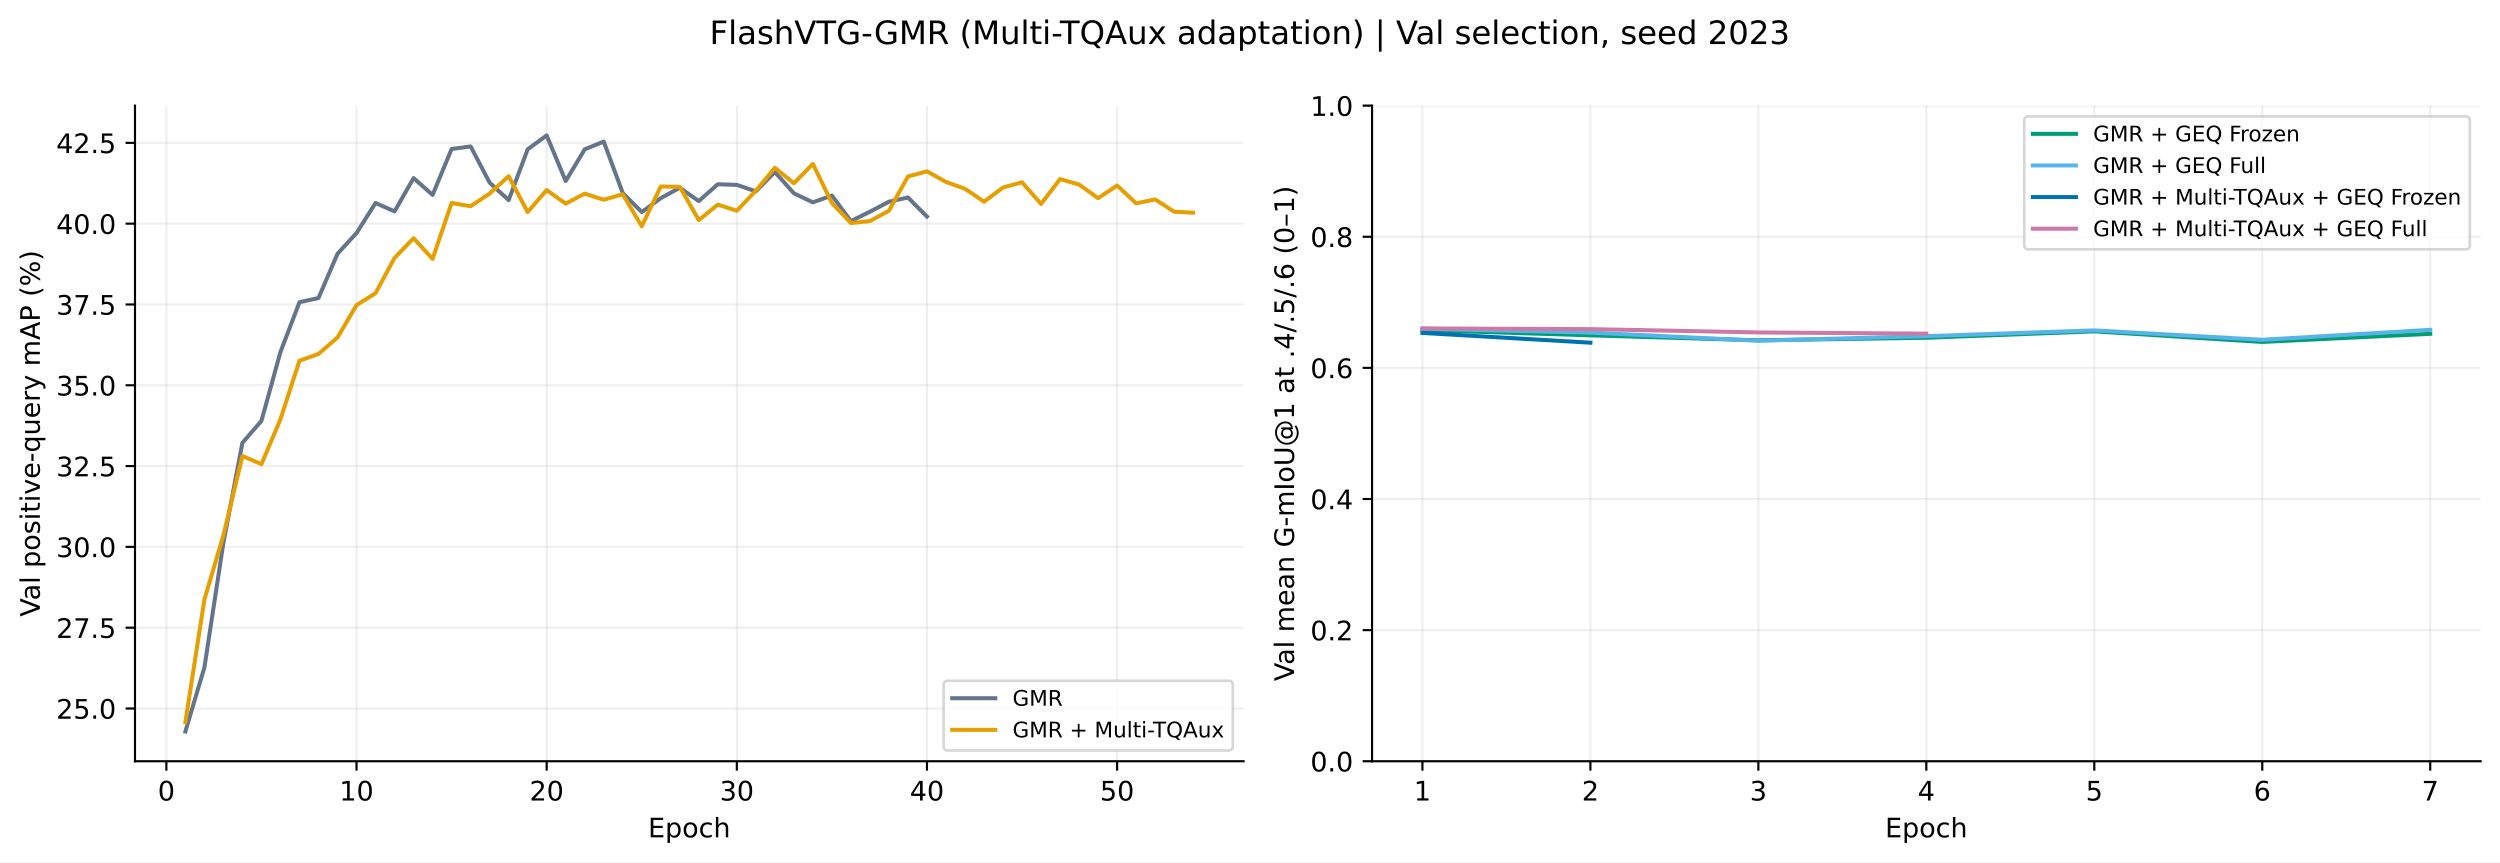
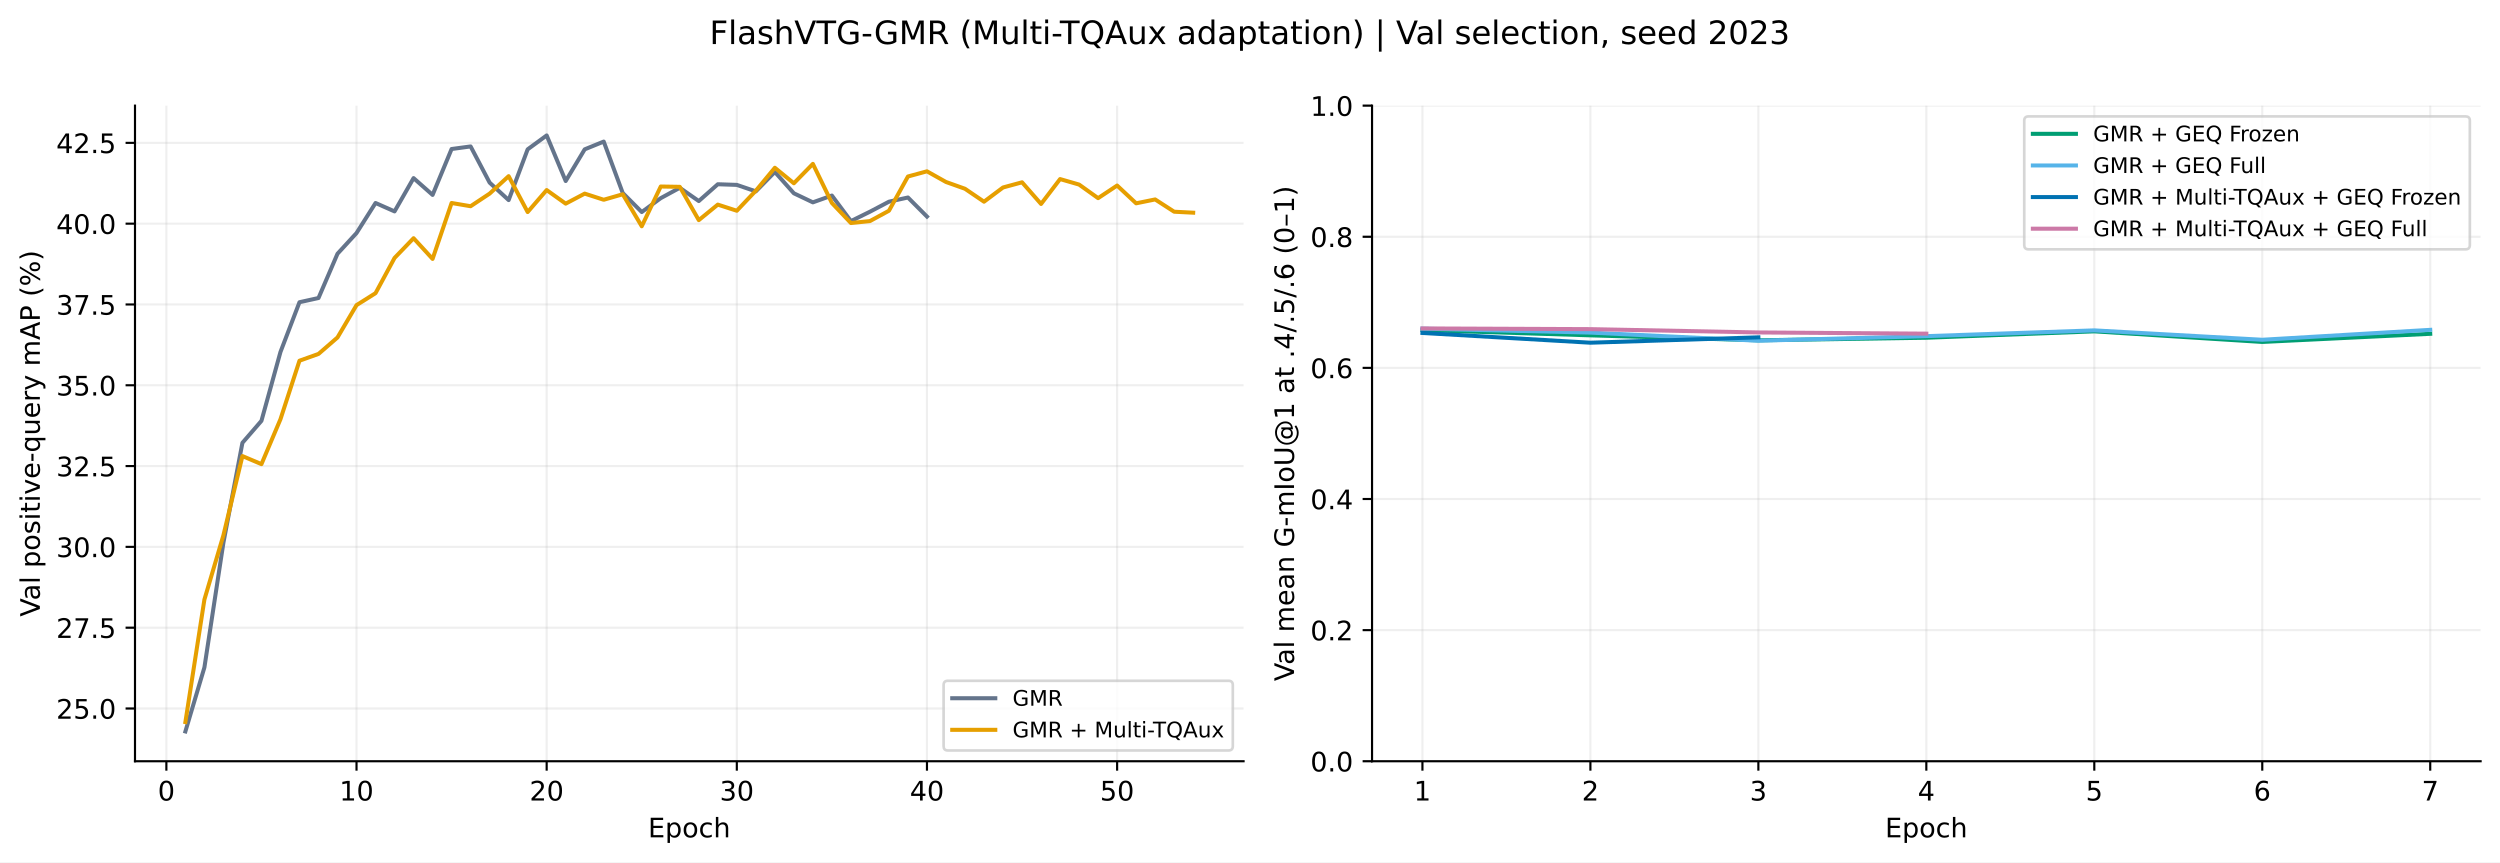
<svg xmlns="http://www.w3.org/2000/svg" xmlns:xlink="http://www.w3.org/1999/xlink" width="928.614pt" height="320.316pt" viewBox="0 0 928.614 320.316" version="1.1">
  <defs>
    <style type="text/css">*{stroke-linejoin: round; stroke-linecap: butt}</style>
  </defs>
  <g id="figure_1">
    <g id="patch_1">
      <path d="M 0 320.316  L 928.614 320.316  L 928.614 0  L 0 0  z " style="fill: #ffffff" />
    </g>
    <g id="axes_1">
      <g id="patch_2">
        <path d="M 50.144 282.76  L 461.919 282.76  L 461.919 39.24  L 50.144 39.24  z " style="fill: #ffffff" />
      </g>
      <g id="matplotlib.axis_1">
        <g id="xtick_1">
          <g id="line2d_1">
            <path d="M 61.798 282.76  L 61.798 39.24  " clip-path="url(#pd000191c96)" style="fill: none; stroke: #b0b0b0; stroke-opacity: 0.2; stroke-width: 0.8; stroke-linecap: square" />
          </g>
          <g id="line2d_2">
            <defs>
              <path id="m847a747f1c" d="M 0 0  L 0 3.5  " style="stroke: #000000; stroke-width: 0.8" />
            </defs>
            <g>
              <use xlink:href="#m847a747f1c" x="61.798" y="282.76" style="stroke: #000000; stroke-width: 0.8" />
            </g>
          </g>
          <g id="text_1">
            <text style="font-size: 10px; font-family: 'DejaVu Sans'; text-anchor: middle" x="61.798" y="297.358" transform="rotate(-0 61.79776 297.3584)">0</text>
          </g>
        </g>
        <g id="xtick_2">
          <g id="line2d_3">
            <path d="M 132.428 282.76  L 132.428 39.24  " clip-path="url(#pd000191c96)" style="fill: none; stroke: #b0b0b0; stroke-opacity: 0.2; stroke-width: 0.8; stroke-linecap: square" />
          </g>
          <g id="line2d_4">
            <g>
              <use xlink:href="#m847a747f1c" x="132.428" y="282.76" style="stroke: #000000; stroke-width: 0.8" />
            </g>
          </g>
          <g id="text_2">
            <text style="font-size: 10px; font-family: 'DejaVu Sans'; text-anchor: middle" x="132.428" y="297.358" transform="rotate(-0 132.4281 297.3584)">10</text>
          </g>
        </g>
        <g id="xtick_3">
          <g id="line2d_5">
            <path d="M 203.058 282.76  L 203.058 39.24  " clip-path="url(#pd000191c96)" style="fill: none; stroke: #b0b0b0; stroke-opacity: 0.2; stroke-width: 0.8; stroke-linecap: square" />
          </g>
          <g id="line2d_6">
            <g>
              <use xlink:href="#m847a747f1c" x="203.058" y="282.76" style="stroke: #000000; stroke-width: 0.8" />
            </g>
          </g>
          <g id="text_3">
            <text style="font-size: 10px; font-family: 'DejaVu Sans'; text-anchor: middle" x="203.058" y="297.358" transform="rotate(-0 203.0585 297.3584)">20</text>
          </g>
        </g>
        <g id="xtick_4">
          <g id="line2d_7">
            <path d="M 273.689 282.76  L 273.689 39.24  " clip-path="url(#pd000191c96)" style="fill: none; stroke: #b0b0b0; stroke-opacity: 0.2; stroke-width: 0.8; stroke-linecap: square" />
          </g>
          <g id="line2d_8">
            <g>
              <use xlink:href="#m847a747f1c" x="273.689" y="282.76" style="stroke: #000000; stroke-width: 0.8" />
            </g>
          </g>
          <g id="text_4">
            <text style="font-size: 10px; font-family: 'DejaVu Sans'; text-anchor: middle" x="273.689" y="297.358" transform="rotate(-0 273.6888 297.3584)">30</text>
          </g>
        </g>
        <g id="xtick_5">
          <g id="line2d_9">
            <path d="M 344.319 282.76  L 344.319 39.24  " clip-path="url(#pd000191c96)" style="fill: none; stroke: #b0b0b0; stroke-opacity: 0.2; stroke-width: 0.8; stroke-linecap: square" />
          </g>
          <g id="line2d_10">
            <g>
              <use xlink:href="#m847a747f1c" x="344.319" y="282.76" style="stroke: #000000; stroke-width: 0.8" />
            </g>
          </g>
          <g id="text_5">
            <text style="font-size: 10px; font-family: 'DejaVu Sans'; text-anchor: middle" x="344.319" y="297.358" transform="rotate(-0 344.3192 297.3584)">40</text>
          </g>
        </g>
        <g id="xtick_6">
          <g id="line2d_11">
            <path d="M 414.95 282.76  L 414.95 39.24  " clip-path="url(#pd000191c96)" style="fill: none; stroke: #b0b0b0; stroke-opacity: 0.2; stroke-width: 0.8; stroke-linecap: square" />
          </g>
          <g id="line2d_12">
            <g>
              <use xlink:href="#m847a747f1c" x="414.95" y="282.76" style="stroke: #000000; stroke-width: 0.8" />
            </g>
          </g>
          <g id="text_6">
            <text style="font-size: 10px; font-family: 'DejaVu Sans'; text-anchor: middle" x="414.95" y="297.358" transform="rotate(-0 414.9496 297.3584)">50</text>
          </g>
        </g>
        <g id="text_7">
          <text style="font-size: 10px; font-family: 'DejaVu Sans'; text-anchor: middle" x="256.031" y="311.037" transform="rotate(-0 256.0312 311.0366)">Epoch</text>
        </g>
      </g>
      <g id="matplotlib.axis_2">
        <g id="ytick_1">
          <g id="line2d_13">
            <path d="M 50.144 263.167  L 461.919 263.167  " clip-path="url(#pd000191c96)" style="fill: none; stroke: #b0b0b0; stroke-opacity: 0.2; stroke-width: 0.8; stroke-linecap: square" />
          </g>
          <g id="line2d_14">
            <defs>
              <path id="mc433141c62" d="M 0 0  L -3.5 0  " style="stroke: #000000; stroke-width: 0.8" />
            </defs>
            <g>
              <use xlink:href="#mc433141c62" x="50.144" y="263.167" style="stroke: #000000; stroke-width: 0.8" />
            </g>
          </g>
          <g id="text_8">
            <text style="font-size: 10px; font-family: 'DejaVu Sans'; text-anchor: end" x="43.144" y="266.966" transform="rotate(-0 43.14375 266.9662)">25.0</text>
          </g>
        </g>
        <g id="ytick_2">
          <g id="line2d_15">
            <path d="M 50.144 233.153  L 461.919 233.153  " clip-path="url(#pd000191c96)" style="fill: none; stroke: #b0b0b0; stroke-opacity: 0.2; stroke-width: 0.8; stroke-linecap: square" />
          </g>
          <g id="line2d_16">
            <g>
              <use xlink:href="#mc433141c62" x="50.144" y="233.153" style="stroke: #000000; stroke-width: 0.8" />
            </g>
          </g>
          <g id="text_9">
            <text style="font-size: 10px; font-family: 'DejaVu Sans'; text-anchor: end" x="43.144" y="236.952" transform="rotate(-0 43.14375 236.9524)">27.5</text>
          </g>
        </g>
        <g id="ytick_3">
          <g id="line2d_17">
            <path d="M 50.144 203.139  L 461.919 203.139  " clip-path="url(#pd000191c96)" style="fill: none; stroke: #b0b0b0; stroke-opacity: 0.2; stroke-width: 0.8; stroke-linecap: square" />
          </g>
          <g id="line2d_18">
            <g>
              <use xlink:href="#mc433141c62" x="50.144" y="203.139" style="stroke: #000000; stroke-width: 0.8" />
            </g>
          </g>
          <g id="text_10">
            <text style="font-size: 10px; font-family: 'DejaVu Sans'; text-anchor: end" x="43.144" y="206.939" transform="rotate(-0 43.14375 206.9386)">30.0</text>
          </g>
        </g>
        <g id="ytick_4">
          <g id="line2d_19">
            <path d="M 50.144 173.126  L 461.919 173.126  " clip-path="url(#pd000191c96)" style="fill: none; stroke: #b0b0b0; stroke-opacity: 0.2; stroke-width: 0.8; stroke-linecap: square" />
          </g>
          <g id="line2d_20">
            <g>
              <use xlink:href="#mc433141c62" x="50.144" y="173.126" style="stroke: #000000; stroke-width: 0.8" />
            </g>
          </g>
          <g id="text_11">
            <text style="font-size: 10px; font-family: 'DejaVu Sans'; text-anchor: end" x="43.144" y="176.925" transform="rotate(-0 43.14375 176.9248)">32.5</text>
          </g>
        </g>
        <g id="ytick_5">
          <g id="line2d_21">
            <path d="M 50.144 143.112  L 461.919 143.112  " clip-path="url(#pd000191c96)" style="fill: none; stroke: #b0b0b0; stroke-opacity: 0.2; stroke-width: 0.8; stroke-linecap: square" />
          </g>
          <g id="line2d_22">
            <g>
              <use xlink:href="#mc433141c62" x="50.144" y="143.112" style="stroke: #000000; stroke-width: 0.8" />
            </g>
          </g>
          <g id="text_12">
            <text style="font-size: 10px; font-family: 'DejaVu Sans'; text-anchor: end" x="43.144" y="146.911" transform="rotate(-0 43.14375 146.911)">35.0</text>
          </g>
        </g>
        <g id="ytick_6">
          <g id="line2d_23">
            <path d="M 50.144 113.098  L 461.919 113.098  " clip-path="url(#pd000191c96)" style="fill: none; stroke: #b0b0b0; stroke-opacity: 0.2; stroke-width: 0.8; stroke-linecap: square" />
          </g>
          <g id="line2d_24">
            <g>
              <use xlink:href="#mc433141c62" x="50.144" y="113.098" style="stroke: #000000; stroke-width: 0.8" />
            </g>
          </g>
          <g id="text_13">
            <text style="font-size: 10px; font-family: 'DejaVu Sans'; text-anchor: end" x="43.144" y="116.897" transform="rotate(-0 43.14375 116.8972)">37.5</text>
          </g>
        </g>
        <g id="ytick_7">
          <g id="line2d_25">
            <path d="M 50.144 83.084  L 461.919 83.084  " clip-path="url(#pd000191c96)" style="fill: none; stroke: #b0b0b0; stroke-opacity: 0.2; stroke-width: 0.8; stroke-linecap: square" />
          </g>
          <g id="line2d_26">
            <g>
              <use xlink:href="#mc433141c62" x="50.144" y="83.084" style="stroke: #000000; stroke-width: 0.8" />
            </g>
          </g>
          <g id="text_14">
            <text style="font-size: 10px; font-family: 'DejaVu Sans'; text-anchor: end" x="43.144" y="86.883" transform="rotate(-0 43.14375 86.88338)">40.0</text>
          </g>
        </g>
        <g id="ytick_8">
          <g id="line2d_27">
            <path d="M 50.144 53.07  L 461.919 53.07  " clip-path="url(#pd000191c96)" style="fill: none; stroke: #b0b0b0; stroke-opacity: 0.2; stroke-width: 0.8; stroke-linecap: square" />
          </g>
          <g id="line2d_28">
            <g>
              <use xlink:href="#mc433141c62" x="50.144" y="53.07" style="stroke: #000000; stroke-width: 0.8" />
            </g>
          </g>
          <g id="text_15">
            <text style="font-size: 10px; font-family: 'DejaVu Sans'; text-anchor: end" x="43.144" y="56.87" transform="rotate(-0 43.14375 56.86958)">42.5</text>
          </g>
        </g>
        <g id="text_16">
          <text style="font-size: 10px; font-family: 'DejaVu Sans'; text-anchor: middle" x="14.798" y="161" transform="rotate(-90 14.79844 161)">Val positive-query mAP (%)</text>
        </g>
      </g>
      <g id="line2d_29">
        <path d="M 68.861 271.691  L 75.924 247.92  L 82.987 201.579  L 90.05 164.482  L 97.113 156.318  L 104.176 130.746  L 111.239 112.258  L 118.302 110.697  L 125.365 94.249  L 132.428 86.566  L 139.491 75.401  L 146.554 78.522  L 153.617 66.156  L 160.68 72.399  L 167.743 55.351  L 174.806 54.391  L 181.869 67.837  L 188.932 74.32  L 195.995 55.471  L 203.058 50.309  L 210.122 67.237  L 217.185 55.471  L 224.248 52.59  L 231.311 71.679  L 238.374 78.762  L 245.437 73.6  L 252.5 69.758  L 259.563 74.68  L 266.626 68.437  L 273.689 68.678  L 280.752 71.079  L 287.815 63.875  L 294.878 71.799  L 301.941 75.161  L 309.004 72.639  L 316.067 82.124  L 323.13 78.642  L 330.193 74.92  L 337.256 73.36  L 344.319 80.443  " clip-path="url(#pd000191c96)" style="fill: none; stroke: #64748b; stroke-width: 1.5; stroke-linecap: square" />
      </g>
      <g id="line2d_30">
        <path d="M 68.861 268.209  L 75.924 222.708  L 82.987 198.817  L 90.05 169.404  L 97.113 172.405  L 104.176 155.718  L 111.239 133.988  L 118.302 131.466  L 125.365 125.344  L 132.428 113.338  L 139.491 108.896  L 146.554 95.81  L 153.617 88.487  L 160.68 96.17  L 167.743 75.401  L 174.806 76.601  L 181.869 71.919  L 188.932 65.436  L 195.995 78.762  L 203.058 70.598  L 210.122 75.641  L 217.185 71.919  L 224.248 74.2  L 231.311 72.159  L 238.374 84.045  L 245.437 69.278  L 252.5 69.398  L 259.563 81.764  L 266.626 76.001  L 273.689 78.282  L 280.752 70.839  L 287.815 62.315  L 294.878 68.077  L 301.941 60.874  L 309.004 75.401  L 316.067 82.844  L 323.13 82.124  L 330.193 78.282  L 337.256 65.556  L 344.319 63.635  L 351.382 67.597  L 358.445 70.118  L 365.508 74.92  L 372.571 69.638  L 379.634 67.717  L 386.697 75.761  L 393.76 66.517  L 400.823 68.557  L 407.887 73.6  L 414.95 68.918  L 422.013 75.521  L 429.076 74.08  L 436.139 78.642  L 443.202 79.002  " clip-path="url(#pd000191c96)" style="fill: none; stroke: #e69f00; stroke-width: 1.5; stroke-linecap: square" />
      </g>
      <g id="patch_3">
        <path d="M 50.144 282.76  L 50.144 39.24  " style="fill: none; stroke: #000000; stroke-width: 0.8; stroke-linejoin: miter; stroke-linecap: square" />
      </g>
      <g id="patch_4">
        <path d="M 50.144 282.76  L 461.919 282.76  " style="fill: none; stroke: #000000; stroke-width: 0.8; stroke-linejoin: miter; stroke-linecap: square" />
      </g>
      <g id="legend_1">
        <g id="patch_5">
          <path d="M 352.099 278.76  L 456.319 278.76  Q 457.919 278.76 457.919 277.16  L 457.919 254.475  Q 457.919 252.875 456.319 252.875  L 352.099 252.875  Q 350.499 252.875 350.499 254.475  L 350.499 277.16  Q 350.499 278.76 352.099 278.76  z " style="fill: #ffffff; opacity: 0.8; stroke: #cccccc; stroke-linejoin: miter" />
        </g>
        <g id="line2d_31">
          <path d="M 353.699 259.354  L 361.699 259.354  L 369.699 259.354  " style="fill: none; stroke: #64748b; stroke-width: 1.5; stroke-linecap: square" />
        </g>
        <g id="text_17">
          <text style="font-size: 8px; font-family: 'DejaVu Sans'; text-anchor: start" x="376.099" y="262.154" transform="rotate(-0 376.0987 262.1538)">GMR</text>
        </g>
        <g id="line2d_32">
          <path d="M 353.699 271.096  L 361.699 271.096  L 369.699 271.096  " style="fill: none; stroke: #e69f00; stroke-width: 1.5; stroke-linecap: square" />
        </g>
        <g id="text_18">
          <text style="font-size: 8px; font-family: 'DejaVu Sans'; text-anchor: start" x="376.099" y="273.896" transform="rotate(-0 376.0987 273.8963)">GMR + Multi-TQAux</text>
        </g>
      </g>
    </g>
    <g id="axes_2">
      <g id="patch_6">
        <path d="M 509.639 282.76  L 921.414 282.76  L 921.414 39.24  L 509.639 39.24  z " style="fill: #ffffff" />
      </g>
      <g id="matplotlib.axis_3">
        <g id="xtick_7">
          <g id="line2d_33">
            <path d="M 528.356 282.76  L 528.356 39.24  " clip-path="url(#p77ef6f5518)" style="fill: none; stroke: #b0b0b0; stroke-opacity: 0.2; stroke-width: 0.8; stroke-linecap: square" />
          </g>
          <g id="line2d_34">
            <g>
              <use xlink:href="#m847a747f1c" x="528.356" y="282.76" style="stroke: #000000; stroke-width: 0.8" />
            </g>
          </g>
          <g id="text_19">
            <text style="font-size: 10px; font-family: 'DejaVu Sans'; text-anchor: middle" x="528.356" y="297.358" transform="rotate(-0 528.3558 297.3584)">1</text>
          </g>
        </g>
        <g id="xtick_8">
          <g id="line2d_35">
            <path d="M 590.746 282.76  L 590.746 39.24  " clip-path="url(#p77ef6f5518)" style="fill: none; stroke: #b0b0b0; stroke-opacity: 0.2; stroke-width: 0.8; stroke-linecap: square" />
          </g>
          <g id="line2d_36">
            <g>
              <use xlink:href="#m847a747f1c" x="590.746" y="282.76" style="stroke: #000000; stroke-width: 0.8" />
            </g>
          </g>
          <g id="text_20">
            <text style="font-size: 10px; font-family: 'DejaVu Sans'; text-anchor: middle" x="590.746" y="297.358" transform="rotate(-0 590.7459 297.3584)">2</text>
          </g>
        </g>
        <g id="xtick_9">
          <g id="line2d_37">
            <path d="M 653.136 282.76  L 653.136 39.24  " clip-path="url(#p77ef6f5518)" style="fill: none; stroke: #b0b0b0; stroke-opacity: 0.2; stroke-width: 0.8; stroke-linecap: square" />
          </g>
          <g id="line2d_38">
            <g>
              <use xlink:href="#m847a747f1c" x="653.136" y="282.76" style="stroke: #000000; stroke-width: 0.8" />
            </g>
          </g>
          <g id="text_21">
            <text style="font-size: 10px; font-family: 'DejaVu Sans'; text-anchor: middle" x="653.136" y="297.358" transform="rotate(-0 653.1361 297.3584)">3</text>
          </g>
        </g>
        <g id="xtick_10">
          <g id="line2d_39">
            <path d="M 715.526 282.76  L 715.526 39.24  " clip-path="url(#p77ef6f5518)" style="fill: none; stroke: #b0b0b0; stroke-opacity: 0.2; stroke-width: 0.8; stroke-linecap: square" />
          </g>
          <g id="line2d_40">
            <g>
              <use xlink:href="#m847a747f1c" x="715.526" y="282.76" style="stroke: #000000; stroke-width: 0.8" />
            </g>
          </g>
          <g id="text_22">
            <text style="font-size: 10px; font-family: 'DejaVu Sans'; text-anchor: middle" x="715.526" y="297.358" transform="rotate(-0 715.5263 297.3584)">4</text>
          </g>
        </g>
        <g id="xtick_11">
          <g id="line2d_41">
            <path d="M 777.916 282.76  L 777.916 39.24  " clip-path="url(#p77ef6f5518)" style="fill: none; stroke: #b0b0b0; stroke-opacity: 0.2; stroke-width: 0.8; stroke-linecap: square" />
          </g>
          <g id="line2d_42">
            <g>
              <use xlink:href="#m847a747f1c" x="777.916" y="282.76" style="stroke: #000000; stroke-width: 0.8" />
            </g>
          </g>
          <g id="text_23">
            <text style="font-size: 10px; font-family: 'DejaVu Sans'; text-anchor: middle" x="777.916" y="297.358" transform="rotate(-0 777.9164 297.3584)">5</text>
          </g>
        </g>
        <g id="xtick_12">
          <g id="line2d_43">
            <path d="M 840.307 282.76  L 840.307 39.24  " clip-path="url(#p77ef6f5518)" style="fill: none; stroke: #b0b0b0; stroke-opacity: 0.2; stroke-width: 0.8; stroke-linecap: square" />
          </g>
          <g id="line2d_44">
            <g>
              <use xlink:href="#m847a747f1c" x="840.307" y="282.76" style="stroke: #000000; stroke-width: 0.8" />
            </g>
          </g>
          <g id="text_24">
            <text style="font-size: 10px; font-family: 'DejaVu Sans'; text-anchor: middle" x="840.307" y="297.358" transform="rotate(-0 840.3066 297.3584)">6</text>
          </g>
        </g>
        <g id="xtick_13">
          <g id="line2d_45">
            <path d="M 902.697 282.76  L 902.697 39.24  " clip-path="url(#p77ef6f5518)" style="fill: none; stroke: #b0b0b0; stroke-opacity: 0.2; stroke-width: 0.8; stroke-linecap: square" />
          </g>
          <g id="line2d_46">
            <g>
              <use xlink:href="#m847a747f1c" x="902.697" y="282.76" style="stroke: #000000; stroke-width: 0.8" />
            </g>
          </g>
          <g id="text_25">
            <text style="font-size: 10px; font-family: 'DejaVu Sans'; text-anchor: middle" x="902.697" y="297.358" transform="rotate(-0 902.6967 297.3584)">7</text>
          </g>
        </g>
        <g id="text_26">
          <text style="font-size: 10px; font-family: 'DejaVu Sans'; text-anchor: middle" x="715.526" y="311.037" transform="rotate(-0 715.5263 311.0366)">Epoch</text>
        </g>
      </g>
      <g id="matplotlib.axis_4">
        <g id="ytick_9">
          <g id="line2d_47">
            <path d="M 509.639 282.76  L 921.414 282.76  " clip-path="url(#p77ef6f5518)" style="fill: none; stroke: #b0b0b0; stroke-opacity: 0.2; stroke-width: 0.8; stroke-linecap: square" />
          </g>
          <g id="line2d_48">
            <g>
              <use xlink:href="#mc433141c62" x="509.639" y="282.76" style="stroke: #000000; stroke-width: 0.8" />
            </g>
          </g>
          <g id="text_27">
            <text style="font-size: 10px; font-family: 'DejaVu Sans'; text-anchor: end" x="502.639" y="286.559" transform="rotate(-0 502.6388 286.5592)">0.0</text>
          </g>
        </g>
        <g id="ytick_10">
          <g id="line2d_49">
            <path d="M 509.639 234.056  L 921.414 234.056  " clip-path="url(#p77ef6f5518)" style="fill: none; stroke: #b0b0b0; stroke-opacity: 0.2; stroke-width: 0.8; stroke-linecap: square" />
          </g>
          <g id="line2d_50">
            <g>
              <use xlink:href="#mc433141c62" x="509.639" y="234.056" style="stroke: #000000; stroke-width: 0.8" />
            </g>
          </g>
          <g id="text_28">
            <text style="font-size: 10px; font-family: 'DejaVu Sans'; text-anchor: end" x="502.639" y="237.855" transform="rotate(-0 502.6388 237.8552)">0.2</text>
          </g>
        </g>
        <g id="ytick_11">
          <g id="line2d_51">
            <path d="M 509.639 185.352  L 921.414 185.352  " clip-path="url(#p77ef6f5518)" style="fill: none; stroke: #b0b0b0; stroke-opacity: 0.2; stroke-width: 0.8; stroke-linecap: square" />
          </g>
          <g id="line2d_52">
            <g>
              <use xlink:href="#mc433141c62" x="509.639" y="185.352" style="stroke: #000000; stroke-width: 0.8" />
            </g>
          </g>
          <g id="text_29">
            <text style="font-size: 10px; font-family: 'DejaVu Sans'; text-anchor: end" x="502.639" y="189.151" transform="rotate(-0 502.6388 189.1512)">0.4</text>
          </g>
        </g>
        <g id="ytick_12">
          <g id="line2d_53">
            <path d="M 509.639 136.648  L 921.414 136.648  " clip-path="url(#p77ef6f5518)" style="fill: none; stroke: #b0b0b0; stroke-opacity: 0.2; stroke-width: 0.8; stroke-linecap: square" />
          </g>
          <g id="line2d_54">
            <g>
              <use xlink:href="#mc433141c62" x="509.639" y="136.648" style="stroke: #000000; stroke-width: 0.8" />
            </g>
          </g>
          <g id="text_30">
            <text style="font-size: 10px; font-family: 'DejaVu Sans'; text-anchor: end" x="502.639" y="140.447" transform="rotate(-0 502.6388 140.4472)">0.6</text>
          </g>
        </g>
        <g id="ytick_13">
          <g id="line2d_55">
            <path d="M 509.639 87.944  L 921.414 87.944  " clip-path="url(#p77ef6f5518)" style="fill: none; stroke: #b0b0b0; stroke-opacity: 0.2; stroke-width: 0.8; stroke-linecap: square" />
          </g>
          <g id="line2d_56">
            <g>
              <use xlink:href="#mc433141c62" x="509.639" y="87.944" style="stroke: #000000; stroke-width: 0.8" />
            </g>
          </g>
          <g id="text_31">
            <text style="font-size: 10px; font-family: 'DejaVu Sans'; text-anchor: end" x="502.639" y="91.743" transform="rotate(-0 502.6388 91.74322)">0.8</text>
          </g>
        </g>
        <g id="ytick_14">
          <g id="line2d_57">
            <path d="M 509.639 39.24  L 921.414 39.24  " clip-path="url(#p77ef6f5518)" style="fill: none; stroke: #b0b0b0; stroke-opacity: 0.2; stroke-width: 0.8; stroke-linecap: square" />
          </g>
          <g id="line2d_58">
            <g>
              <use xlink:href="#mc433141c62" x="509.639" y="39.24" style="stroke: #000000; stroke-width: 0.8" />
            </g>
          </g>
          <g id="text_32">
            <text style="font-size: 10px; font-family: 'DejaVu Sans'; text-anchor: end" x="502.639" y="43.039" transform="rotate(-0 502.6388 43.03922)">1.0</text>
          </g>
        </g>
        <g id="text_33">
          <text style="font-size: 10px; font-family: 'DejaVu Sans'; text-anchor: middle" x="480.656" y="161" transform="rotate(-90 480.6559 161)">Val mean G-mIoU@1 at .4/.5/.6 (0–1)</text>
        </g>
      </g>
      <g id="line2d_59">
        <path d="M 528.356 122.604  L 590.746 124.56  L 653.136 126.403  L 715.526 125.451  L 777.916 123.077  L 840.307 127.013  L 902.697 123.99  " clip-path="url(#p77ef6f5518)" style="fill: none; stroke: #009e73; stroke-width: 1.5; stroke-linecap: square" />
      </g>
      <g id="line2d_60">
        <path d="M 528.356 122.074  L 590.746 123.543  L 653.136 126.563  L 715.526 124.858  L 777.916 122.716  L 840.307 126.205  L 902.697 122.517  " clip-path="url(#p77ef6f5518)" style="fill: none; stroke: #56b4e9; stroke-width: 1.5; stroke-linecap: square" />
      </g>
      <g id="line2d_61">
-         <path d="M 528.356 123.676  L 590.746 127.296  " clip-path="url(#p77ef6f5518)" style="fill: none; stroke: #0072b2; stroke-width: 1.5; stroke-linecap: square" />
+         <path d="M 528.356 123.676  L 590.746 127.296  L 653.136 125.303  " clip-path="url(#p77ef6f5518)" style="fill: none; stroke: #0072b2; stroke-width: 1.5; stroke-linecap: square" />
      </g>
      <g id="line2d_62">
        <path d="M 528.356 121.992  L 590.746 122.253  L 653.136 123.488  L 715.526 123.934  " clip-path="url(#p77ef6f5518)" style="fill: none; stroke: #cc79a7; stroke-width: 1.5; stroke-linecap: square" />
      </g>
      <g id="patch_7">
        <path d="M 509.639 282.76  L 509.639 39.24  " style="fill: none; stroke: #000000; stroke-width: 0.8; stroke-linejoin: miter; stroke-linecap: square" />
      </g>
      <g id="patch_8">
        <path d="M 509.639 282.76  L 921.414 282.76  " style="fill: none; stroke: #000000; stroke-width: 0.8; stroke-linejoin: miter; stroke-linecap: square" />
      </g>
      <g id="legend_2">
        <g id="patch_9">
          <path d="M 753.495 92.61  L 915.814 92.61  Q 917.414 92.61 917.414 91.01  L 917.414 44.84  Q 917.414 43.24 915.814 43.24  L 753.495 43.24  Q 751.895 43.24 751.895 44.84  L 751.895 91.01  Q 751.895 92.61 753.495 92.61  z " style="fill: #ffffff; opacity: 0.8; stroke: #cccccc; stroke-linejoin: miter" />
        </g>
        <g id="line2d_63">
          <path d="M 755.095 49.719  L 763.095 49.719  L 771.095 49.719  " style="fill: none; stroke: #009e73; stroke-width: 1.5; stroke-linecap: square" />
        </g>
        <g id="text_34">
          <text style="font-size: 8px; font-family: 'DejaVu Sans'; text-anchor: start" x="777.495" y="52.519" transform="rotate(-0 777.495 52.51875)">GMR + GEQ Frozen</text>
        </g>
        <g id="line2d_64">
          <path d="M 755.095 61.461  L 763.095 61.461  L 771.095 61.461  " style="fill: none; stroke: #56b4e9; stroke-width: 1.5; stroke-linecap: square" />
        </g>
        <g id="text_35">
          <text style="font-size: 8px; font-family: 'DejaVu Sans'; text-anchor: start" x="777.495" y="64.261" transform="rotate(-0 777.495 64.26125)">GMR + GEQ Full</text>
        </g>
        <g id="line2d_65">
          <path d="M 755.095 73.204  L 763.095 73.204  L 771.095 73.204  " style="fill: none; stroke: #0072b2; stroke-width: 1.5; stroke-linecap: square" />
        </g>
        <g id="text_36">
          <text style="font-size: 8px; font-family: 'DejaVu Sans'; text-anchor: start" x="777.495" y="76.004" transform="rotate(-0 777.495 76.00375)">GMR + Multi-TQAux + GEQ Frozen</text>
        </g>
        <g id="line2d_66">
          <path d="M 755.095 84.946  L 763.095 84.946  L 771.095 84.946  " style="fill: none; stroke: #cc79a7; stroke-width: 1.5; stroke-linecap: square" />
        </g>
        <g id="text_37">
          <text style="font-size: 8px; font-family: 'DejaVu Sans'; text-anchor: start" x="777.495" y="87.746" transform="rotate(-0 777.495 87.74625)">GMR + Multi-TQAux + GEQ Full</text>
        </g>
      </g>
    </g>
    <g id="text_38">
      <text style="font-size: 12px; font-family: 'DejaVu Sans'; text-anchor: middle" x="464.214" y="16.371" transform="rotate(-0 464.2138 16.37063)">FlashVTG-GMR (Multi-TQAux adaptation) | Val selection, seed 2023</text>
    </g>
  </g>
  <defs>
    <clipPath id="pd000191c96">
      <rect x="50.144" y="39.24" width="411.775" height="243.52" />
    </clipPath>
    <clipPath id="p77ef6f5518">
      <rect x="509.639" y="39.24" width="411.775" height="243.52" />
    </clipPath>
  </defs>
</svg>
